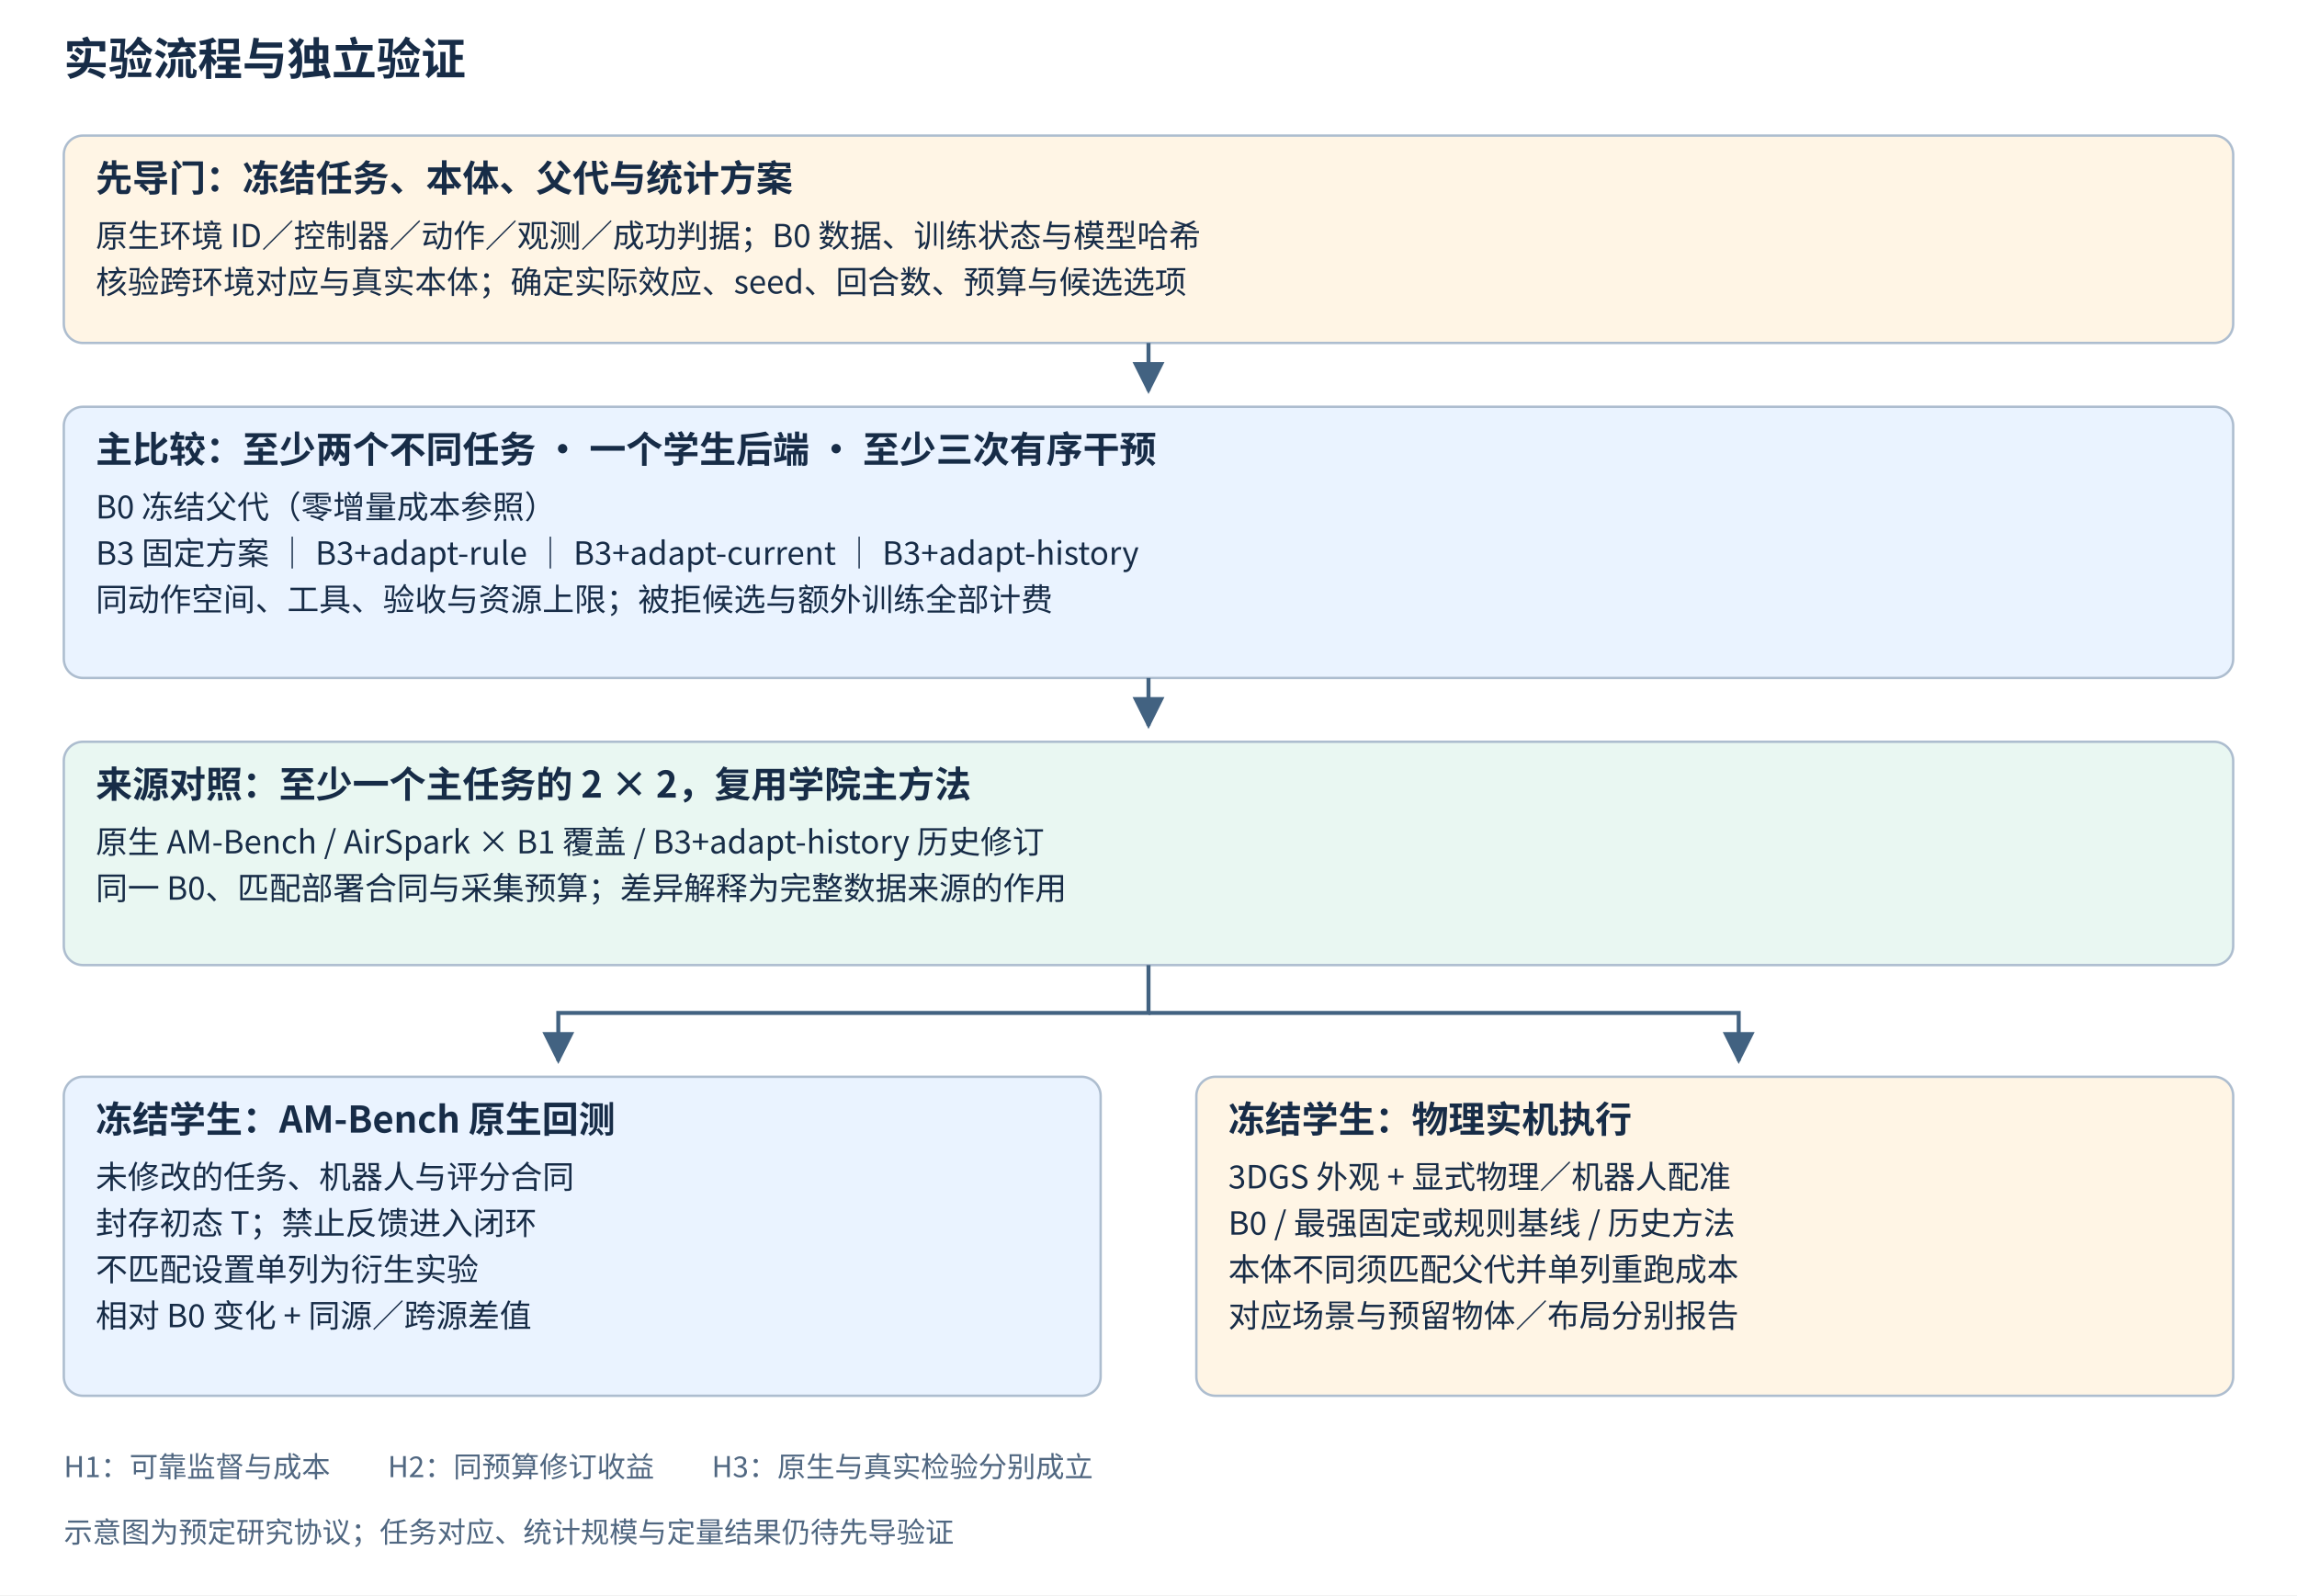
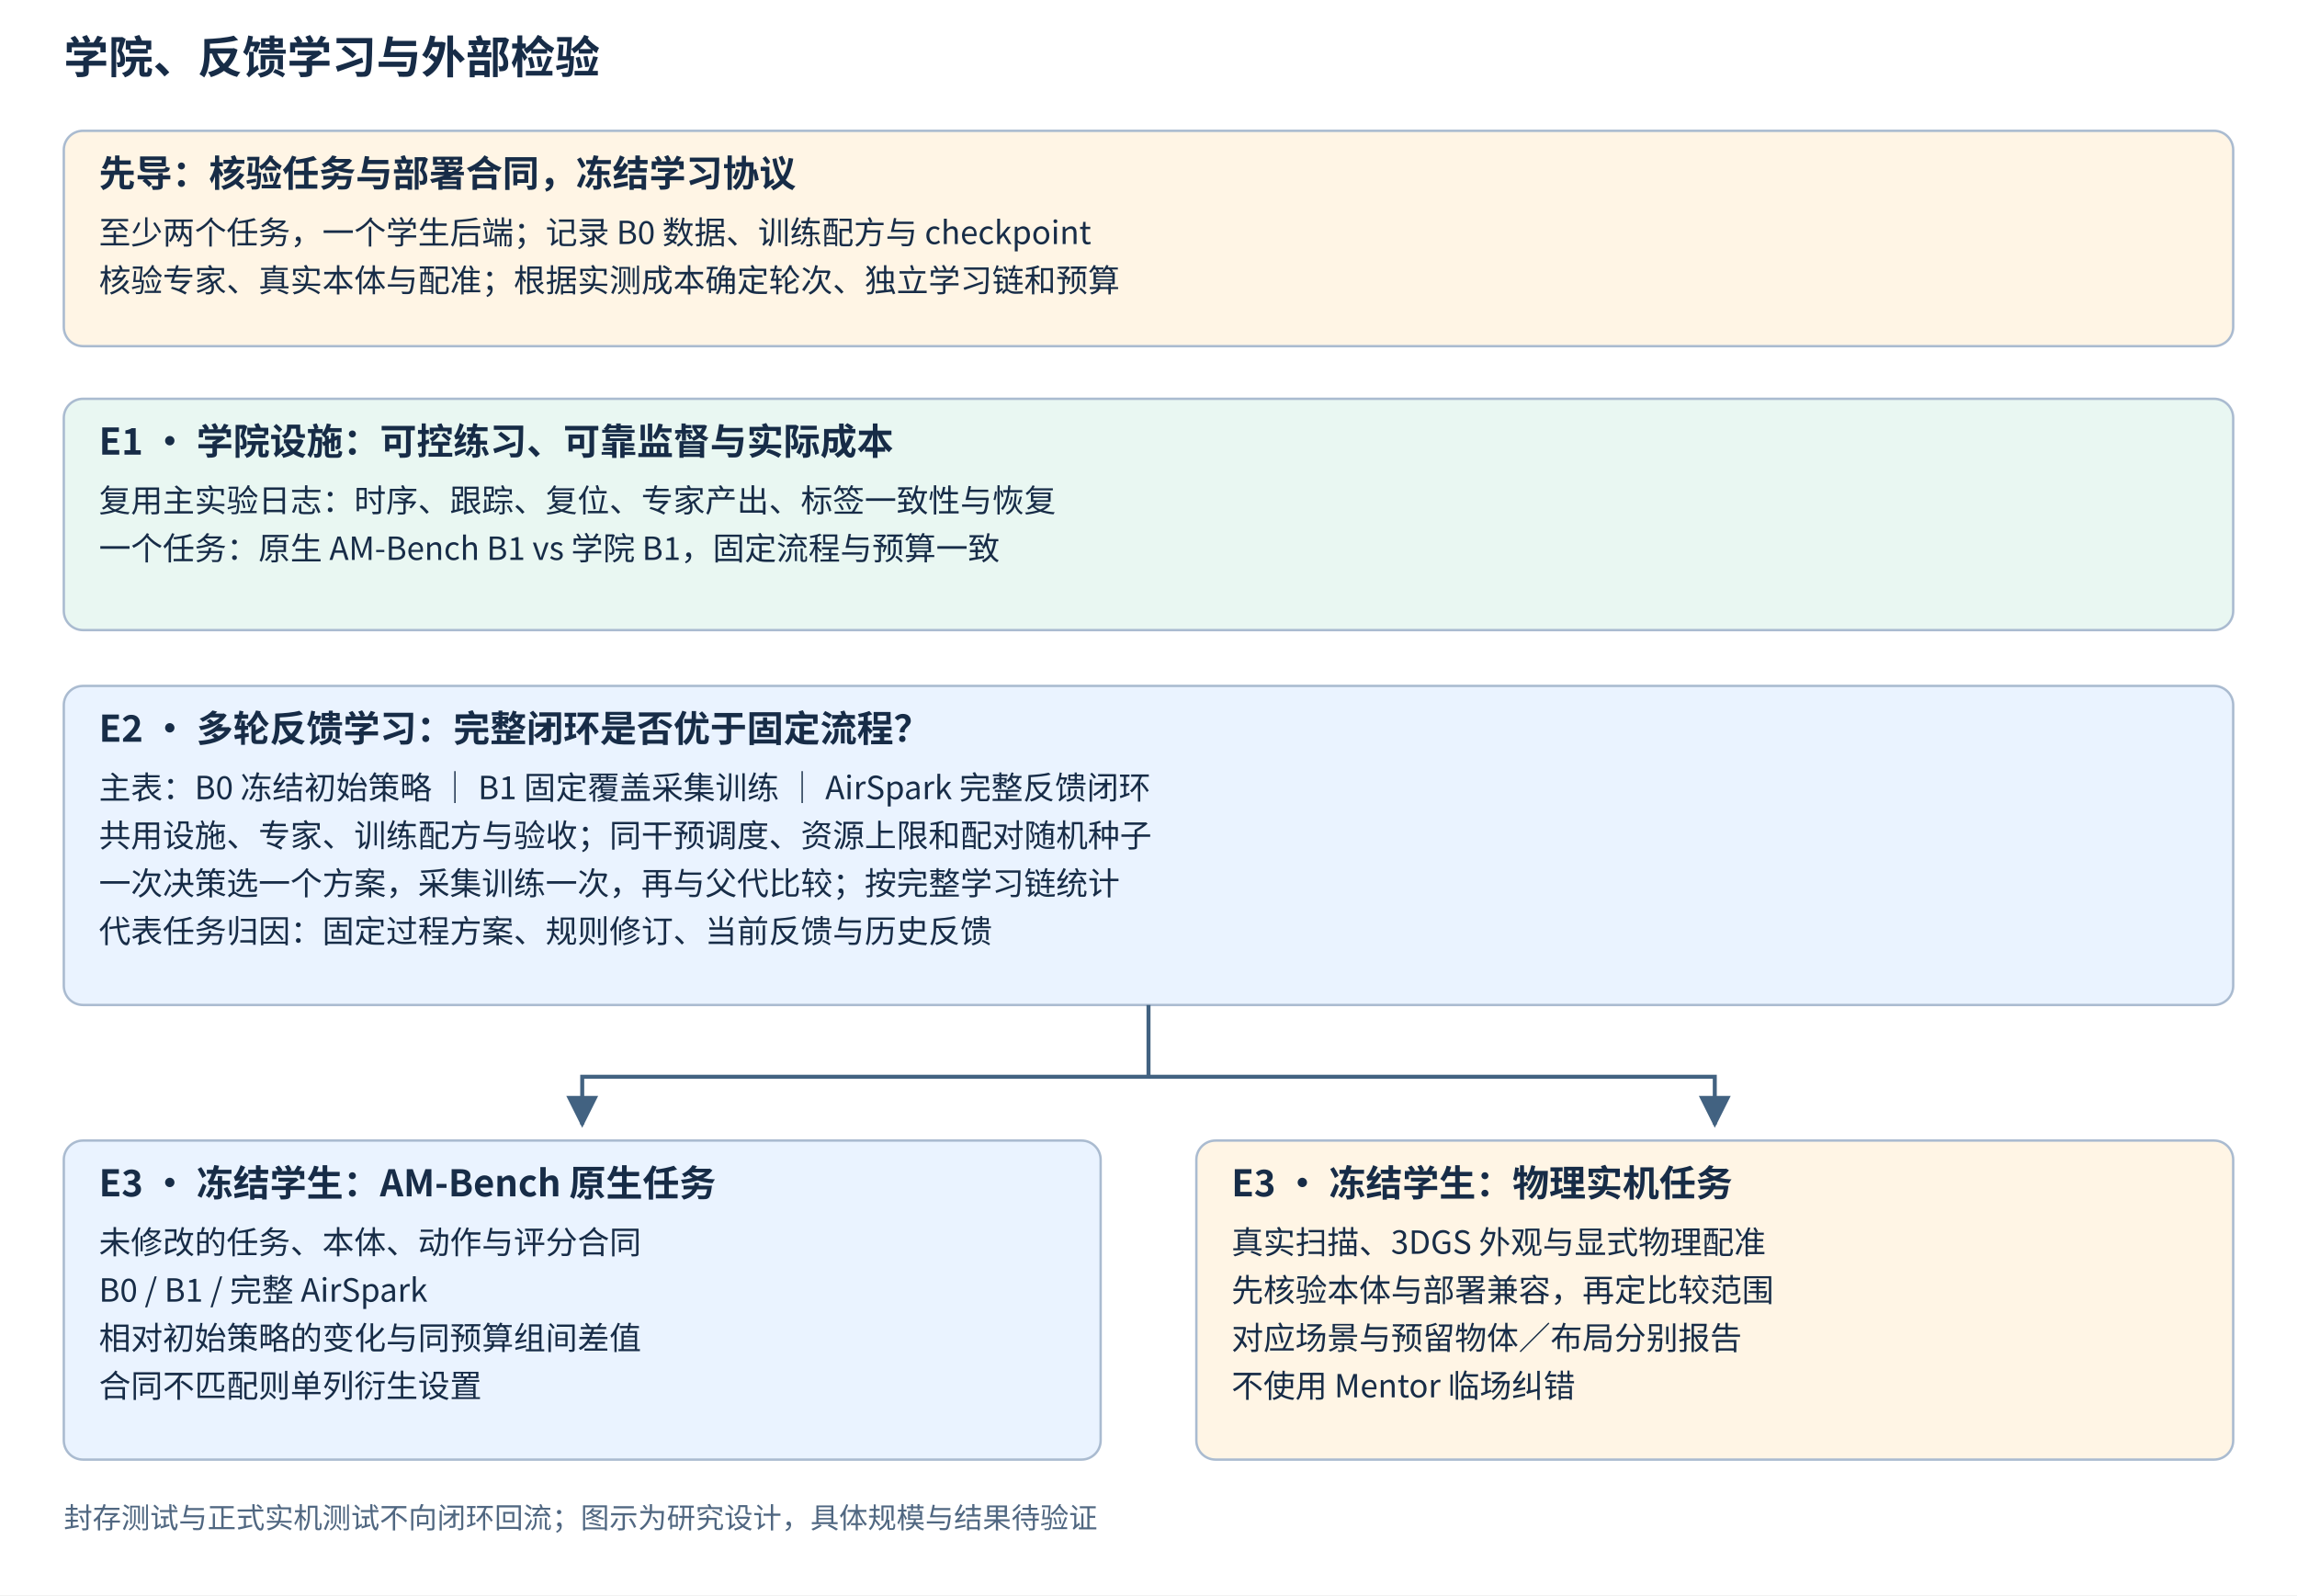
<svg xmlns="http://www.w3.org/2000/svg" width="1440" height="1000" viewBox="0 0 1440 1000" role="img">
  <defs>
-     <marker id="arrow" viewBox="0 0 10 10" refX="9" refY="5" markerWidth="8" markerHeight="8" orient="auto-start-reverse">
+     <marker id="arrow" viewBox="0 0 10 10" refX="9" refY="5" markerWidth="8" markerHeight="8" orient="auto">
      <path d="M0 0L10 5L0 10Z" fill="#426281" />
    </marker>
  </defs>
  <rect width="1440" height="1000" fill="white" />
  <style>text{font-family:"Microsoft YaHei","Noto Sans CJK SC",Arial,sans-serif;fill:#172c47}.title{font-size:28px;font-weight:700}.head{font-size:23px;font-weight:650}.body{font-size:20px}.small{font-size:18px;fill:#506781}</style>
-   <text x="40" y="47" class="title" text-anchor="start">实验流程与独立验证</text>
-   <rect x="40" y="85" width="1360" height="130" rx="12" fill="#fff5e5" stroke="#adbdcf" stroke-width="1.5" />
-   <text x="60" y="120" class="head" text-anchor="start">先导门：冻结任务、本体、父代与统计方案</text>
-   <text x="60" y="155" class="body" text-anchor="start">原生环境 ID／控制器／动作／观测／成功判据；B0 数据、训练状态与模型哈希</text>
-   <text x="60" y="184" class="body" text-anchor="start">核验跨环境对应与真实本体；确定实际效应、seed、回合数、预算与候选选项</text>
-   <polyline points="720,215 720,245" fill="none" stroke="#426281" stroke-width="2.5" marker-end="url(#arrow)" />
-   <rect x="40" y="255" width="1360" height="170" rx="12" fill="#eaf3ff" stroke="#adbdcf" stroke-width="1.5" />
-   <text x="60" y="290" class="head" text-anchor="start">主比较：至少两个不同任务 · 一个学生后端 · 至少三次有序干预</text>
-   <text x="60" y="325" class="body" text-anchor="start">B0 冻结父代（零增量成本参照）</text>
-   <text x="60" y="354" class="body" text-anchor="start">B3 固定方案 ｜ B3+adapt-rule ｜ B3+adapt-current ｜ B3+adapt-history</text>
-   <text x="60" y="383" class="body" text-anchor="start">同动作空间、工具、验收与资源上限；被拒候选与额外训练全部计费</text>
-   <rect x="40" y="465" width="1360" height="140" rx="12" fill="#e9f7f2" stroke="#adbdcf" stroke-width="1.5" />
-   <text x="60" y="500" class="head" text-anchor="start">来源对照：至少一个主任务的 2 × 2，复用学院主方法</text>
-   <text x="60" y="535" class="body" text-anchor="start">原生 AM-Bench / AirSpark  ×  B1 覆盖 / B3+adapt-history 历史修订</text>
-   <text x="60" y="564" class="body" text-anchor="start">同一 B0、匹配部署合同与采集预算；差异解释为完整数据来源的作用</text>
-   <polyline points="720,425 720,455" fill="none" stroke="#426281" stroke-width="2.5" marker-end="url(#arrow)" />
-   <polyline points="720,605 720,635 350,635 350,665" fill="none" stroke="#426281" stroke-width="2.5" marker-end="url(#arrow)" />
-   <polyline points="720,635 1090,635 1090,665" fill="none" stroke="#426281" stroke-width="2.5" marker-end="url(#arrow)" />
-   <rect x="40" y="675" width="650" height="200" rx="12" fill="#eaf3ff" stroke="#adbdcf" stroke-width="1.5" />
-   <text x="60" y="710" class="head" text-anchor="start">冻结学生：AM-Bench 原生回测</text>
-   <text x="60" y="745" class="body" text-anchor="start">未修改的任务、机器人与评分合同</text>
-   <text x="60" y="774" class="body" text-anchor="start">封存初态 T；禁止反馈进入闭环</text>
-   <text x="60" y="803" class="body" text-anchor="start">不匹配设置单列为衍生实验</text>
-   <text x="60" y="832" class="body" text-anchor="start">相对 B0 变化 + 同源／跨源差值</text>
-   <rect x="750" y="675" width="650" height="200" rx="12" fill="#fff5e5" stroke="#adbdcf" stroke-width="1.5" />
-   <text x="770" y="710" class="head" text-anchor="start">冻结学生：物理实机执行</text>
-   <text x="770" y="745" class="body" text-anchor="start">3DGS 外观 + 显式物理／机器人配准</text>
-   <text x="770" y="774" class="body" text-anchor="start">B0 / 最强固定或规则基线 / 历史方法</text>
-   <text x="770" y="803" class="body" text-anchor="start">本体不同须匹配父代并单列重跑成本</text>
-   <text x="770" y="832" class="body" text-anchor="start">对应场景与预留物体／布局分别报告</text>
-   <text x="40" y="926" class="small" text-anchor="start">H1：可靠监督与成本　　H2：同预算修订收益　　H3：原生与真实检验分别成立</text>
-   <text x="40" y="967" class="small" text-anchor="start">示意图为预定研究协议；任务对应、统计规模与定量结果仍待先导验证</text>
+   <text x="40" y="46" class="title">学院、反馈学习与外部检验</text>
+   <g>
+     <rect x="40" y="82" width="1360" height="135" rx="12" fill="#fff5e5" stroke="#aabbd0" stroke-width="1.5" />
+     <text x="62" y="117" class="head">先导：核验任务与部署合同，冻结学习协议</text>
+     <text x="62" y="153" class="body">至少两个任务，一个学生后端；记录 B0 数据、训练配方与 checkpoint</text>
+     <text x="62" y="183" class="body">核验专家、真实本体与配准；根据实测成本确定轮次、独立学习链和预算</text>
+   </g>
+   <g>
+     <rect x="40" y="250" width="1360" height="145" rx="12" fill="#e9f7f2" stroke="#aabbd0" stroke-width="1.5" />
+     <text x="62" y="285" class="head">E1 · 学院设施：可控练习、可靠监督与实际成本</text>
+     <text x="62" y="321" class="body">复用主实验日志：时序、跟踪、复位、专家产出、标签一致性与恢复</text>
+     <text x="62" y="351" class="body">一个任务：原生 AM-Bench B1 vs 学院 B1，固定流程与预算一致</text>
+   </g>
+   <g>
+     <rect x="40" y="430" width="1360" height="200" rx="12" fill="#eaf3ff" stroke="#aabbd0" stroke-width="1.5" />
+     <text x="62" y="465" class="head">E2 · 多轮反馈学习：完整闭环是否优于固定流程？</text>
+     <text x="62" y="501" class="body">主表：B0 冻结初始策略 ｜ B1 固定覆盖采集训练 ｜ AirSpark 完整反馈闭环</text>
+     <text x="62" y="531" class="body">共用设施、专家、训练配方与验收；同干预调度、资源上限和配对随机种子</text>
+     <text x="62" y="561" class="body">一次决策选一个方案，采集训练一次，再与父代比较；按完整学习链统计</text>
+     <text x="62" y="591" class="body">代表任务归因：固定过程方案、规则修订、当前反馈与历史反馈</text>
+   </g>
+   <polyline points="720,630 720,675 365,675 365,705" fill="none" stroke="#426281" stroke-width="2.5" marker-end="url(#arrow)" />
+   <polyline points="720,675 1075,675 1075,705" fill="none" stroke="#426281" stroke-width="2.5" marker-end="url(#arrow)" />
+   <g>
+     <rect x="40" y="715" width="650" height="200" rx="12" fill="#eaf3ff" stroke="#aabbd0" stroke-width="1.5" />
+     <text x="62" y="750" class="head">E3 · 冻结学生：AM-Bench 原生任务</text>
+     <text x="62" y="786" class="body">未修改的任务、本体、动作与评分合同</text>
+     <text x="62" y="816" class="body">B0 / B1 / 完整 AirSpark</text>
+     <text x="62" y="846" class="body">相对初始策略的变化与同预算组间差值</text>
+     <text x="62" y="876" class="body">合同不匹配则单列衍生设置</text>
+   </g>
+   <g>
+     <rect x="750" y="715" width="650" height="200" rx="12" fill="#fff5e5" stroke="#aabbd0" stroke-width="1.5" />
+     <text x="772" y="750" class="head">E3 · 冻结学生：物理实机任务</text>
+     <text x="772" y="786" class="body">真实扫描、3DGS 外观与显式物理配准</text>
+     <text x="772" y="816" class="body">先核验本体与部署兼容，再定比较范围</text>
+     <text x="772" y="846" class="body">对应场景与预留物体／布局分别报告</text>
+     <text x="772" y="876" class="body">不使用 Mentor 临场纠错</text>
+   </g>
+   <text x="40" y="958" class="small">封存测试与正式实机测试不向闭环回流；图示为研究设计，具体规模与结果待验证</text>
</svg>
